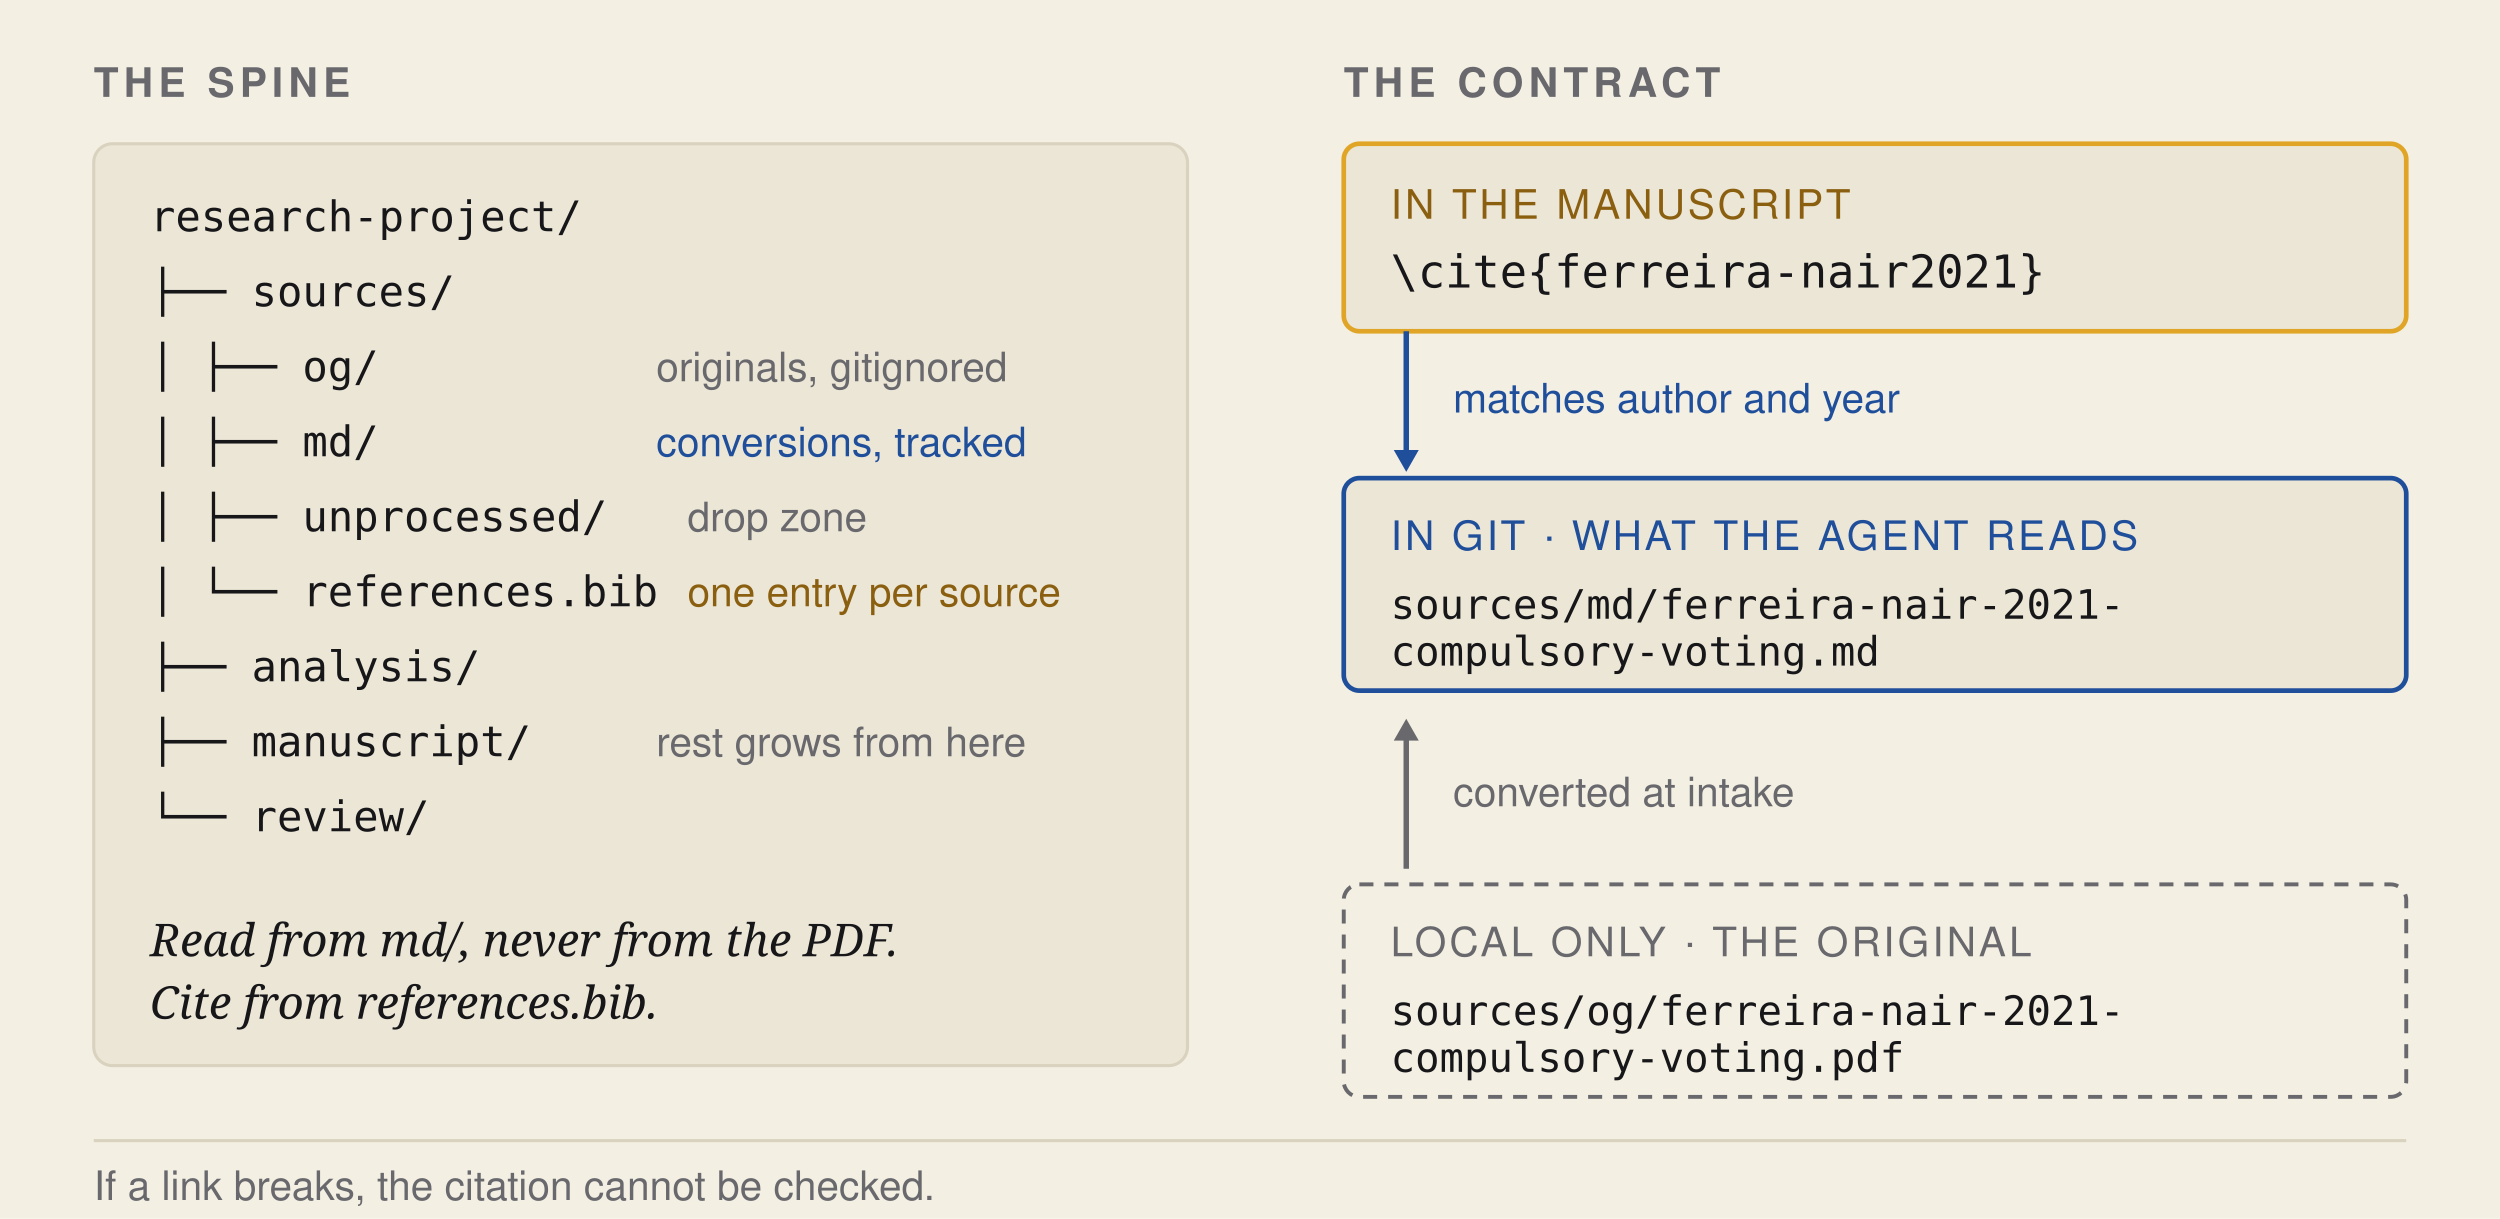
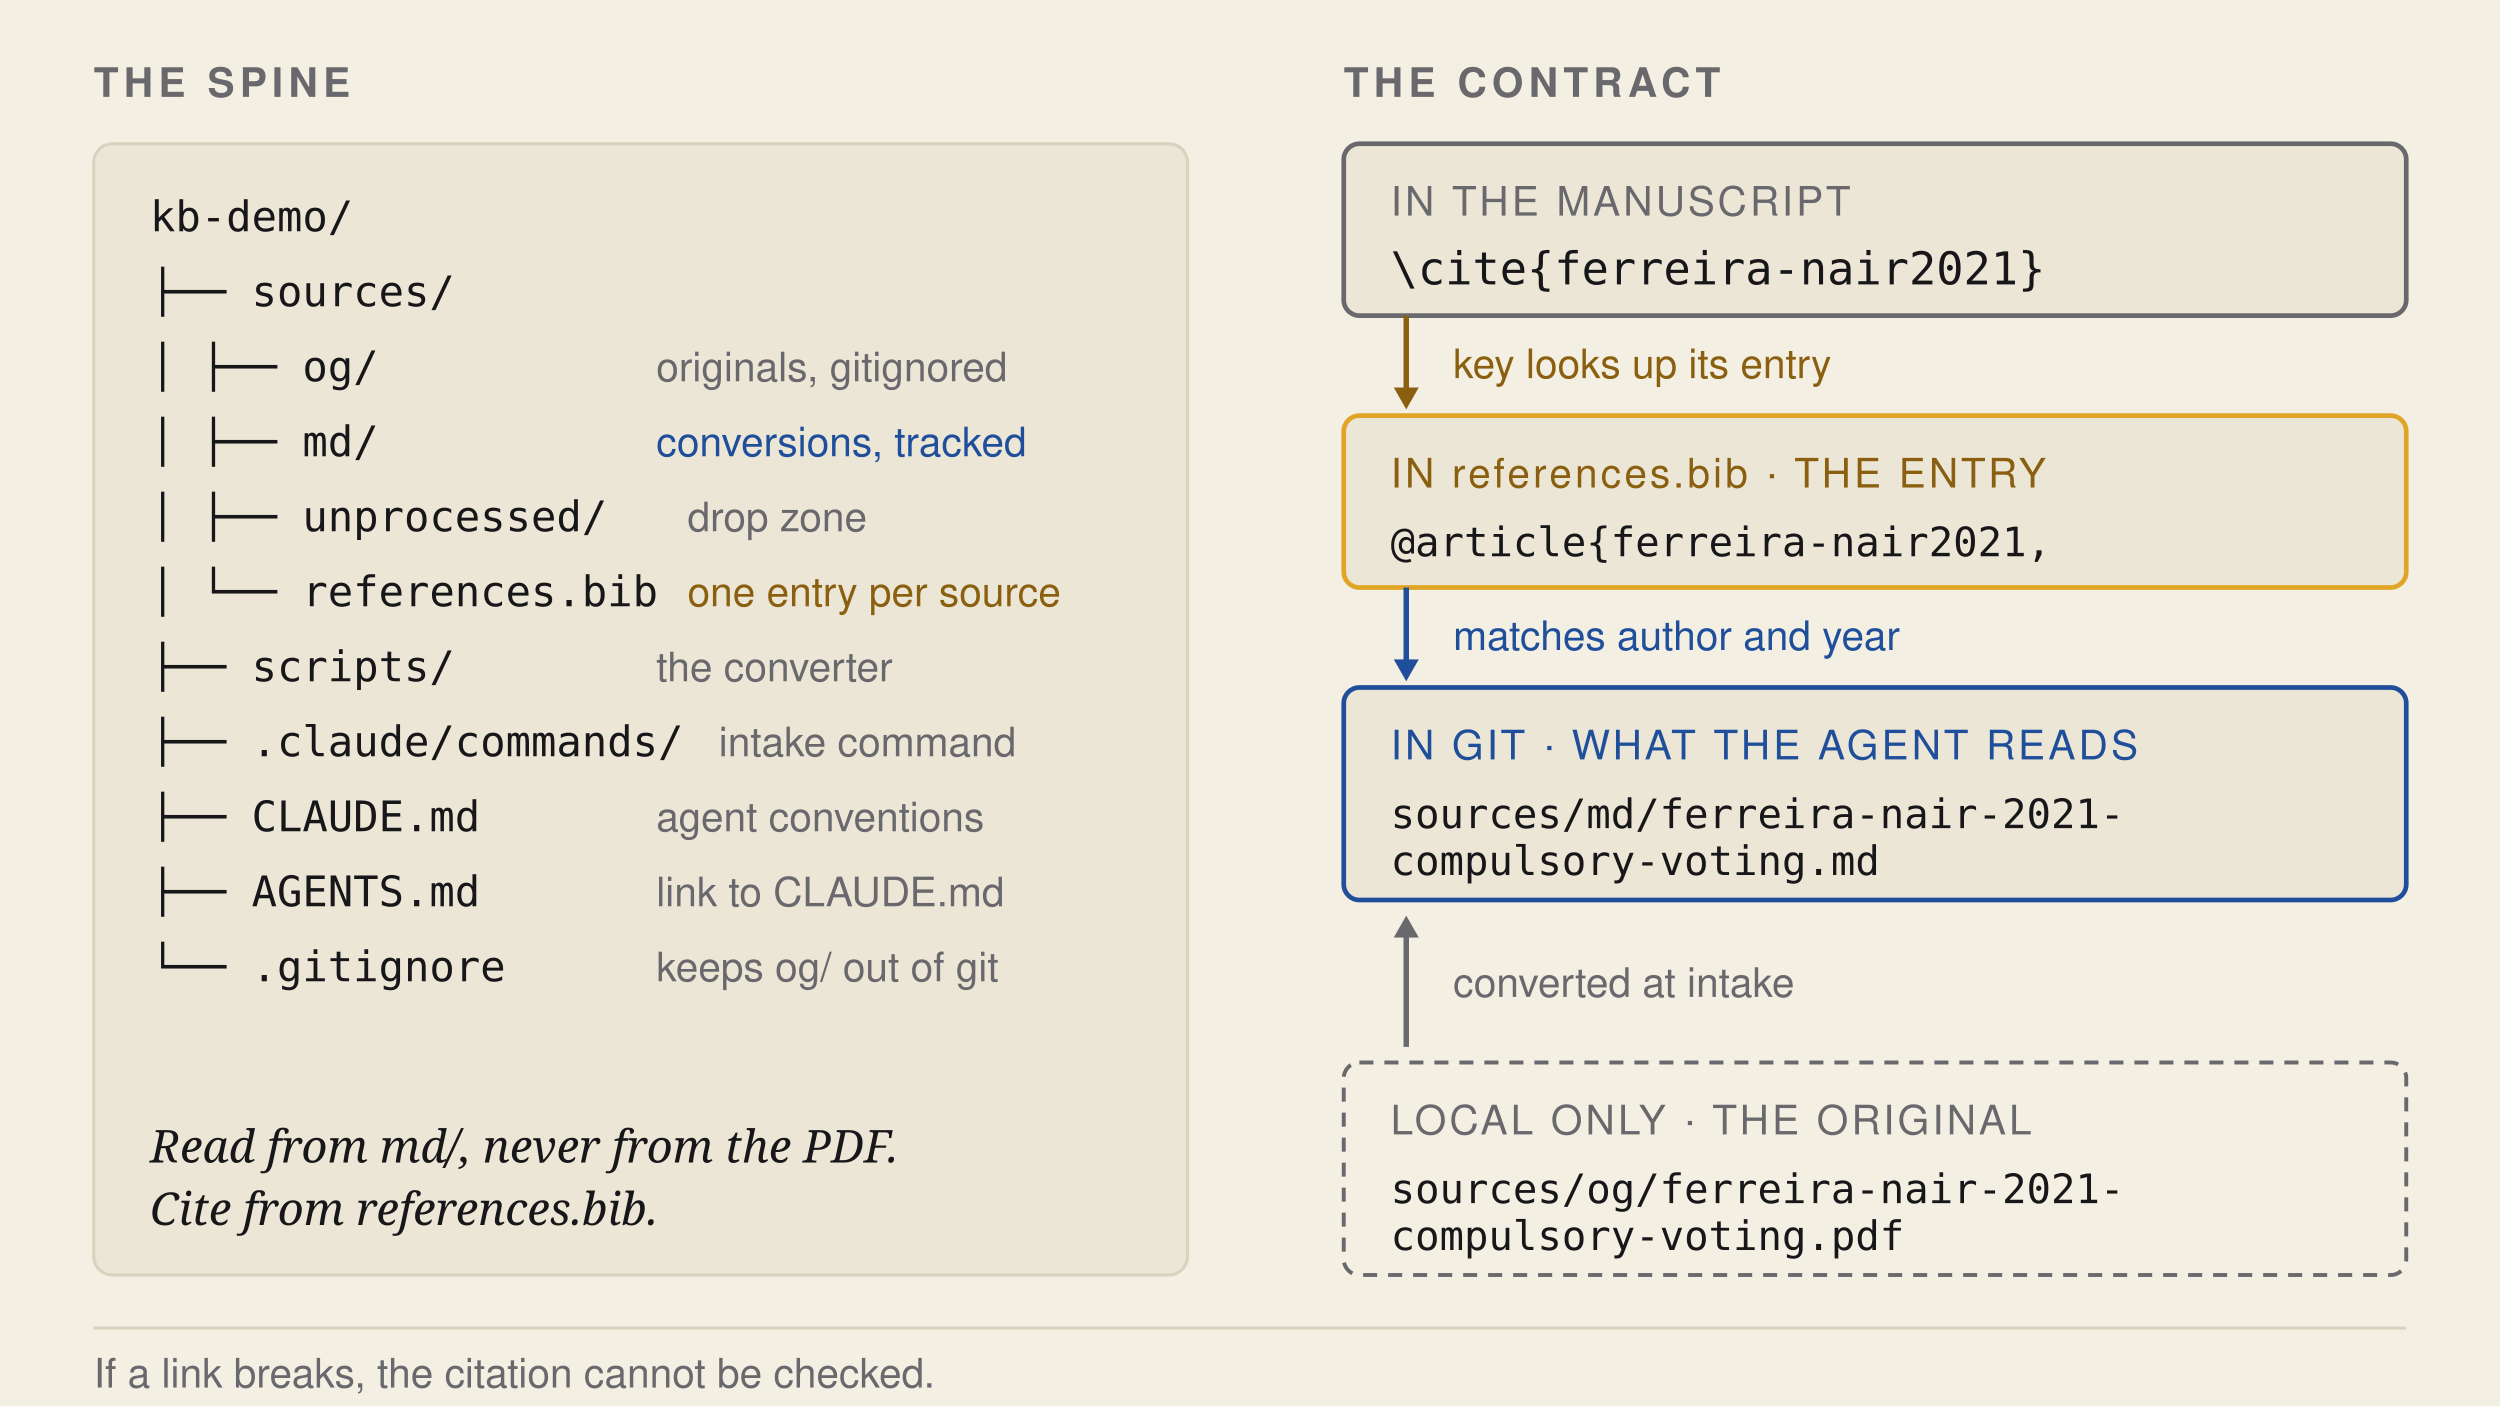
- <svg xmlns="http://www.w3.org/2000/svg" viewBox="0 0 1600 780" width="1600" height="780" role="img" aria-label="On the left, the folder layout of a research repository, with originals gitignored, Markdown conversions tracked, a drop zone, and a bibliography. On the right, the contract: a citation key matches by author and year to a tracked Markdown file, converted at intake from an original kept on local disk. If a link breaks, the citation cannot be checked.">
-   <rect width="1600" height="780" fill="#F3EFE3" />
+ <svg xmlns="http://www.w3.org/2000/svg" viewBox="0 0 1600 900" width="1600" height="900" role="img" aria-label="On the left, the folder layout the skill writes: originals gitignored, Markdown conversions tracked, a drop zone, a bibliography, the converter script, agent conventions, and a gitignore. On the right, the chain: a citation key in the manuscript looks up its bibliography entry, which matches by author and year to a tracked Markdown file, converted at intake from an original kept on local disk. If a link breaks, the citation cannot be checked.">
+   <style>@media (prefers-color-scheme: dark){[fill="#F3EFE3"]{fill:#14161C} [fill="#ECE6D6"]{fill:#1b1e26} [fill="#17171A"]{fill:#EFE8D7} [fill="#68686D"]{fill:#9b9ba3} [fill="#1F4E9B"]{fill:#5485E0} [fill="#8B5F10"]{fill:#E8B23E} [stroke="#d9d2bf"]{stroke:#2c3038} [stroke="#17171A"]{stroke:#EFE8D7} [stroke="#68686D"]{stroke:#9b9ba3} [stroke="#1F4E9B"]{stroke:#5485E0} [stroke="#E0A526"]{stroke:#E8B23E} [stroke="#8B5F10"]{stroke:#E8B23E} }</style>
+   <rect width="1600" height="900" fill="#F3EFE3" />
  <text x="60" y="62" font-family="-apple-system,Segoe UI,Helvetica,Arial,sans-serif" font-size="26" font-weight="600" letter-spacing="3.4" fill="#68686D">THE SPINE</text>
  <text x="860" y="62" font-family="-apple-system,Segoe UI,Helvetica,Arial,sans-serif" font-size="26" font-weight="600" letter-spacing="3.4" fill="#68686D">THE CONTRACT</text>
-   <rect x="60" y="92" width="700" height="590" rx="12" fill="#ECE6D6" stroke="#d9d2bf" stroke-width="2" />
+   <rect x="60" y="92" width="700" height="724" rx="12" fill="#ECE6D6" stroke="#d9d2bf" stroke-width="2" />
  <g font-family="Menlo,Consolas,monospace" font-size="27" fill="#17171A">
-     <text x="96" y="148">research-project/</text>
+     <text x="96" y="148">kb-demo/</text>
    <text x="96" y="196">├── sources/</text>
    <text x="96" y="244">│   ├── og/</text>
    <text x="96" y="292">│   ├── md/</text>
    <text x="96" y="340">│   ├── unprocessed/</text>
    <text x="96" y="388">│   └── references.bib</text>
-     <text x="96" y="436">├── analysis/</text>
-     <text x="96" y="484">├── manuscript/</text>
-     <text x="96" y="532">└── review/</text>
+     <text x="96" y="436">├── scripts/</text>
+     <text x="96" y="484">├── .claude/commands/</text>
+     <text x="96" y="532">├── CLAUDE.md</text>
+     <text x="96" y="580">├── AGENTS.md</text>
+     <text x="96" y="628">└── .gitignore</text>
  </g>
  <g font-family="-apple-system,Segoe UI,Helvetica,Arial,sans-serif" font-size="26">
    <text x="420" y="244" fill="#68686D">originals, gitignored</text>
    <text x="420" y="292" fill="#1F4E9B">conversions, tracked</text>
    <text x="440" y="340" fill="#68686D">drop zone</text>
    <text x="440" y="388" fill="#8B5F10">one entry per source</text>
-     <text x="420" y="484" fill="#68686D">rest grows from here</text>
+     <text x="420" y="436" fill="#68686D">the converter</text>
+     <text x="460" y="484" fill="#68686D">intake command</text>
+     <text x="420" y="532" fill="#68686D">agent conventions</text>
+     <text x="420" y="580" fill="#68686D">link to CLAUDE.md</text>
+     <text x="420" y="628" fill="#68686D">keeps og/ out of git</text>
  </g>
-   <text x="96" y="612" font-family="Georgia,serif" font-size="29" font-style="italic" fill="#17171A">Read from md/, never from the PDF.</text>
-   <text x="96" y="652" font-family="Georgia,serif" font-size="29" font-style="italic" fill="#17171A">Cite from references.bib.</text>
-   <rect x="860" y="92" width="680" height="120" rx="10" fill="#ECE6D6" stroke="#E0A526" stroke-width="3" />
-   <text x="890" y="140" font-family="-apple-system,Segoe UI,Helvetica,Arial,sans-serif" font-size="26" letter-spacing="2" fill="#8B5F10">IN THE MANUSCRIPT</text>
-   <text x="890" y="184" font-family="Menlo,Consolas,monospace" font-size="29" fill="#17171A">\cite{ferreira-nair2021}</text>
-   <line x1="900" y1="212" x2="900" y2="296" stroke="#1F4E9B" stroke-width="3.5" />
-   <path d="M892,288 L900,302 L908,288 z" fill="#1F4E9B" />
-   <text x="930" y="264" font-family="-apple-system,Segoe UI,Helvetica,Arial,sans-serif" font-size="26" fill="#1F4E9B">matches author and year</text>
-   <rect x="860" y="306" width="680" height="136" rx="10" fill="#ECE6D6" stroke="#1F4E9B" stroke-width="3" />
-   <text x="890" y="352" font-family="-apple-system,Segoe UI,Helvetica,Arial,sans-serif" font-size="26" letter-spacing="2" fill="#1F4E9B">IN GIT · WHAT THE AGENT READS</text>
-   <text x="890" y="396" font-family="Menlo,Consolas,monospace" font-size="26" fill="#17171A">sources/md/ferreira-nair-2021-</text>
-   <text x="890" y="426" font-family="Menlo,Consolas,monospace" font-size="26" fill="#17171A">compulsory-voting.md</text>
-   <line x1="900" y1="556" x2="900" y2="466" stroke="#68686D" stroke-width="3.5" />
-   <path d="M892,474 L900,460 L908,474 z" fill="#68686D" />
-   <text x="930" y="516" font-family="-apple-system,Segoe UI,Helvetica,Arial,sans-serif" font-size="26" fill="#68686D">converted at intake</text>
-   <rect x="860" y="566" width="680" height="136" rx="10" fill="none" stroke="#68686D" stroke-width="2.5" stroke-dasharray="9 7" />
-   <text x="890" y="612" font-family="-apple-system,Segoe UI,Helvetica,Arial,sans-serif" font-size="26" letter-spacing="2" fill="#68686D">LOCAL ONLY · THE ORIGINAL</text>
-   <text x="890" y="656" font-family="Menlo,Consolas,monospace" font-size="26" fill="#17171A">sources/og/ferreira-nair-2021-</text>
-   <text x="890" y="686" font-family="Menlo,Consolas,monospace" font-size="26" fill="#17171A">compulsory-voting.pdf</text>
-   <line x1="60" y1="730" x2="1540" y2="730" stroke="#d9d2bf" stroke-width="2" />
-   <text x="60" y="768" font-family="-apple-system,Segoe UI,Helvetica,Arial,sans-serif" font-size="26" fill="#68686D">If a link breaks, the citation cannot be checked.</text>
+   <text x="96" y="744" font-family="Georgia,serif" font-size="29" font-style="italic" fill="#17171A">Read from md/, never from the PDF.</text>
+   <text x="96" y="784" font-family="Georgia,serif" font-size="29" font-style="italic" fill="#17171A">Cite from references.bib.</text>
+   <rect x="860" y="92" width="680" height="110" rx="10" fill="#ECE6D6" stroke="#68686D" stroke-width="3" />
+   <text x="890" y="138" font-family="-apple-system,Segoe UI,Helvetica,Arial,sans-serif" font-size="26" letter-spacing="2" fill="#68686D">IN THE MANUSCRIPT</text>
+   <text x="890" y="182" font-family="Menlo,Consolas,monospace" font-size="29" fill="#17171A">\cite{ferreira-nair2021}</text>
+   <line x1="900" y1="202" x2="900" y2="254" stroke="#8B5F10" stroke-width="3.5" />
+   <path d="M892,248 L900,262 L908,248 z" fill="#8B5F10" />
+   <text x="930" y="242" font-family="-apple-system,Segoe UI,Helvetica,Arial,sans-serif" font-size="26" fill="#8B5F10">key looks up its entry</text>
+   <rect x="860" y="266" width="680" height="110" rx="10" fill="#ECE6D6" stroke="#E0A526" stroke-width="3" />
+   <text x="890" y="312" font-family="-apple-system,Segoe UI,Helvetica,Arial,sans-serif" font-size="26" letter-spacing="2" fill="#8B5F10">IN references.bib · THE ENTRY</text>
+   <text x="890" y="356" font-family="Menlo,Consolas,monospace" font-size="26" fill="#17171A">@article{ferreira-nair2021,</text>
+   <line x1="900" y1="376" x2="900" y2="428" stroke="#1F4E9B" stroke-width="3.5" />
+   <path d="M892,422 L900,436 L908,422 z" fill="#1F4E9B" />
+   <text x="930" y="416" font-family="-apple-system,Segoe UI,Helvetica,Arial,sans-serif" font-size="26" fill="#1F4E9B">matches author and year</text>
+   <rect x="860" y="440" width="680" height="136" rx="10" fill="#ECE6D6" stroke="#1F4E9B" stroke-width="3" />
+   <text x="890" y="486" font-family="-apple-system,Segoe UI,Helvetica,Arial,sans-serif" font-size="26" letter-spacing="2" fill="#1F4E9B">IN GIT · WHAT THE AGENT READS</text>
+   <text x="890" y="530" font-family="Menlo,Consolas,monospace" font-size="26" fill="#17171A">sources/md/ferreira-nair-2021-</text>
+   <text x="890" y="560" font-family="Menlo,Consolas,monospace" font-size="26" fill="#17171A">compulsory-voting.md</text>
+   <line x1="900" y1="670" x2="900" y2="594" stroke="#68686D" stroke-width="3.5" />
+   <path d="M892,600 L900,586 L908,600 z" fill="#68686D" />
+   <text x="930" y="638" font-family="-apple-system,Segoe UI,Helvetica,Arial,sans-serif" font-size="26" fill="#68686D">converted at intake</text>
+   <rect x="860" y="680" width="680" height="136" rx="10" fill="none" stroke="#68686D" stroke-width="2.5" stroke-dasharray="9 7" />
+   <text x="890" y="726" font-family="-apple-system,Segoe UI,Helvetica,Arial,sans-serif" font-size="26" letter-spacing="2" fill="#68686D">LOCAL ONLY · THE ORIGINAL</text>
+   <text x="890" y="770" font-family="Menlo,Consolas,monospace" font-size="26" fill="#17171A">sources/og/ferreira-nair-2021-</text>
+   <text x="890" y="800" font-family="Menlo,Consolas,monospace" font-size="26" fill="#17171A">compulsory-voting.pdf</text>
+   <line x1="60" y1="850" x2="1540" y2="850" stroke="#d9d2bf" stroke-width="2" />
+   <text x="60" y="888" font-family="-apple-system,Segoe UI,Helvetica,Arial,sans-serif" font-size="26" fill="#68686D">If a link breaks, the citation cannot be checked.</text>
</svg>
